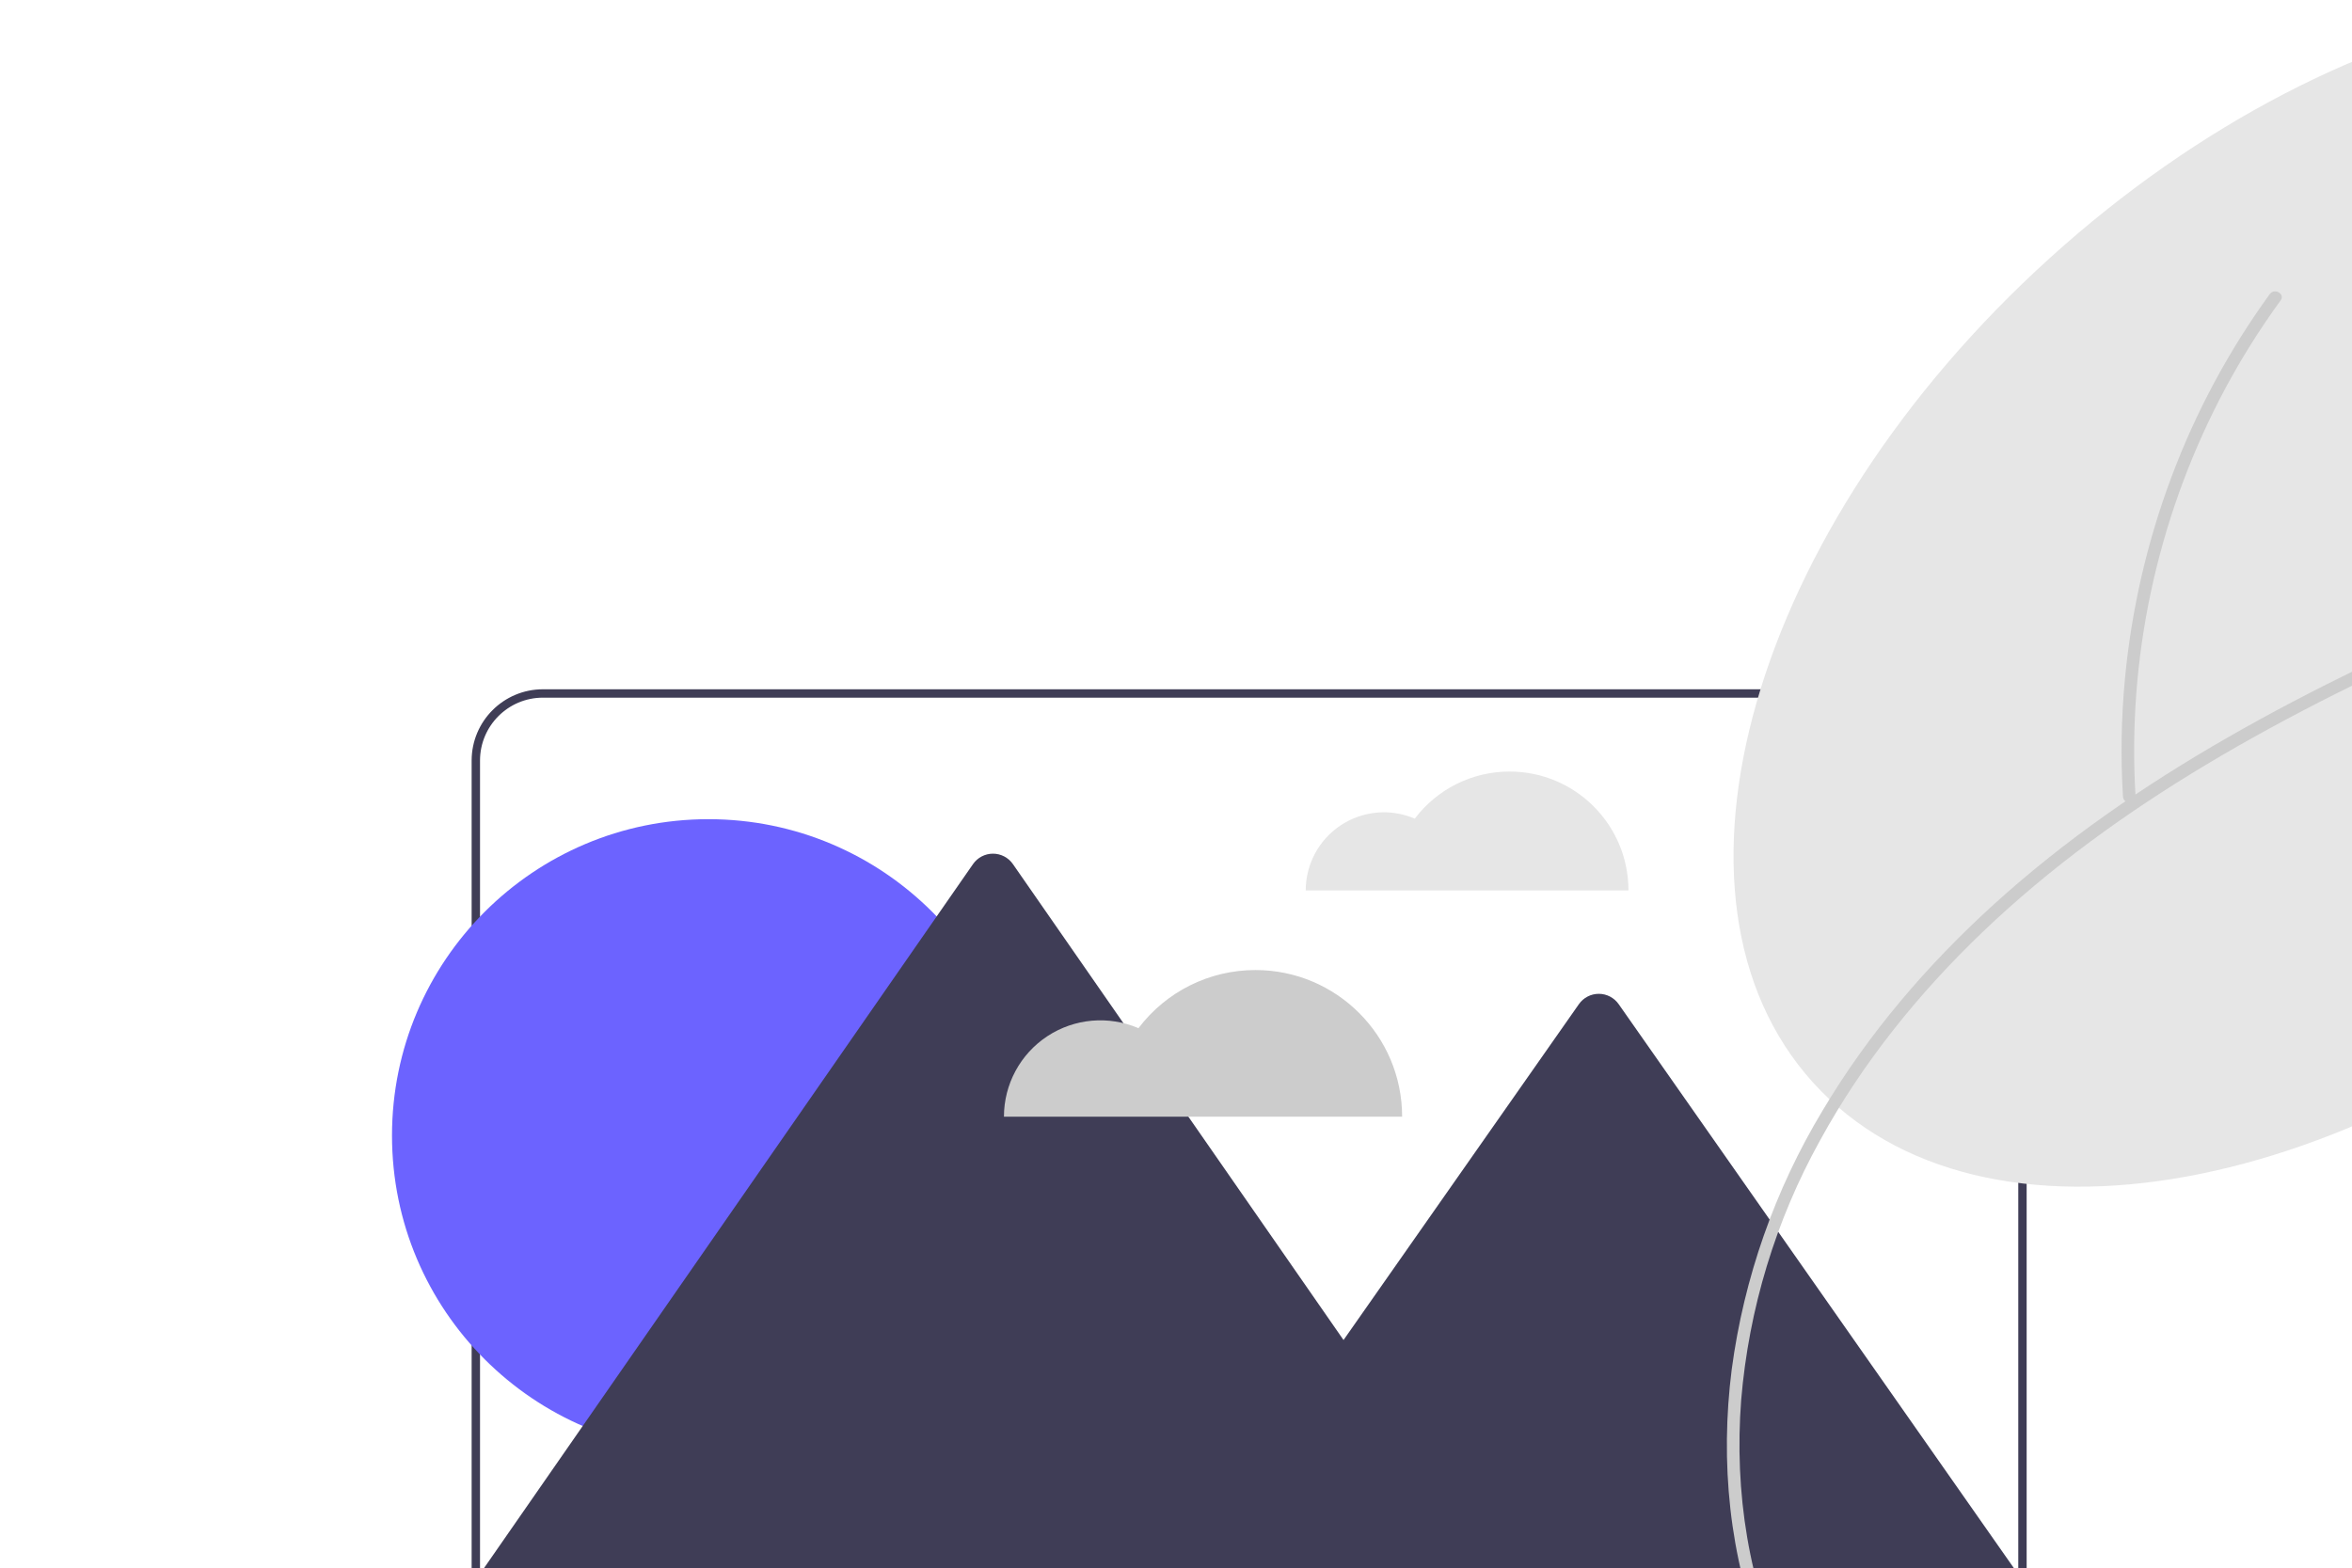
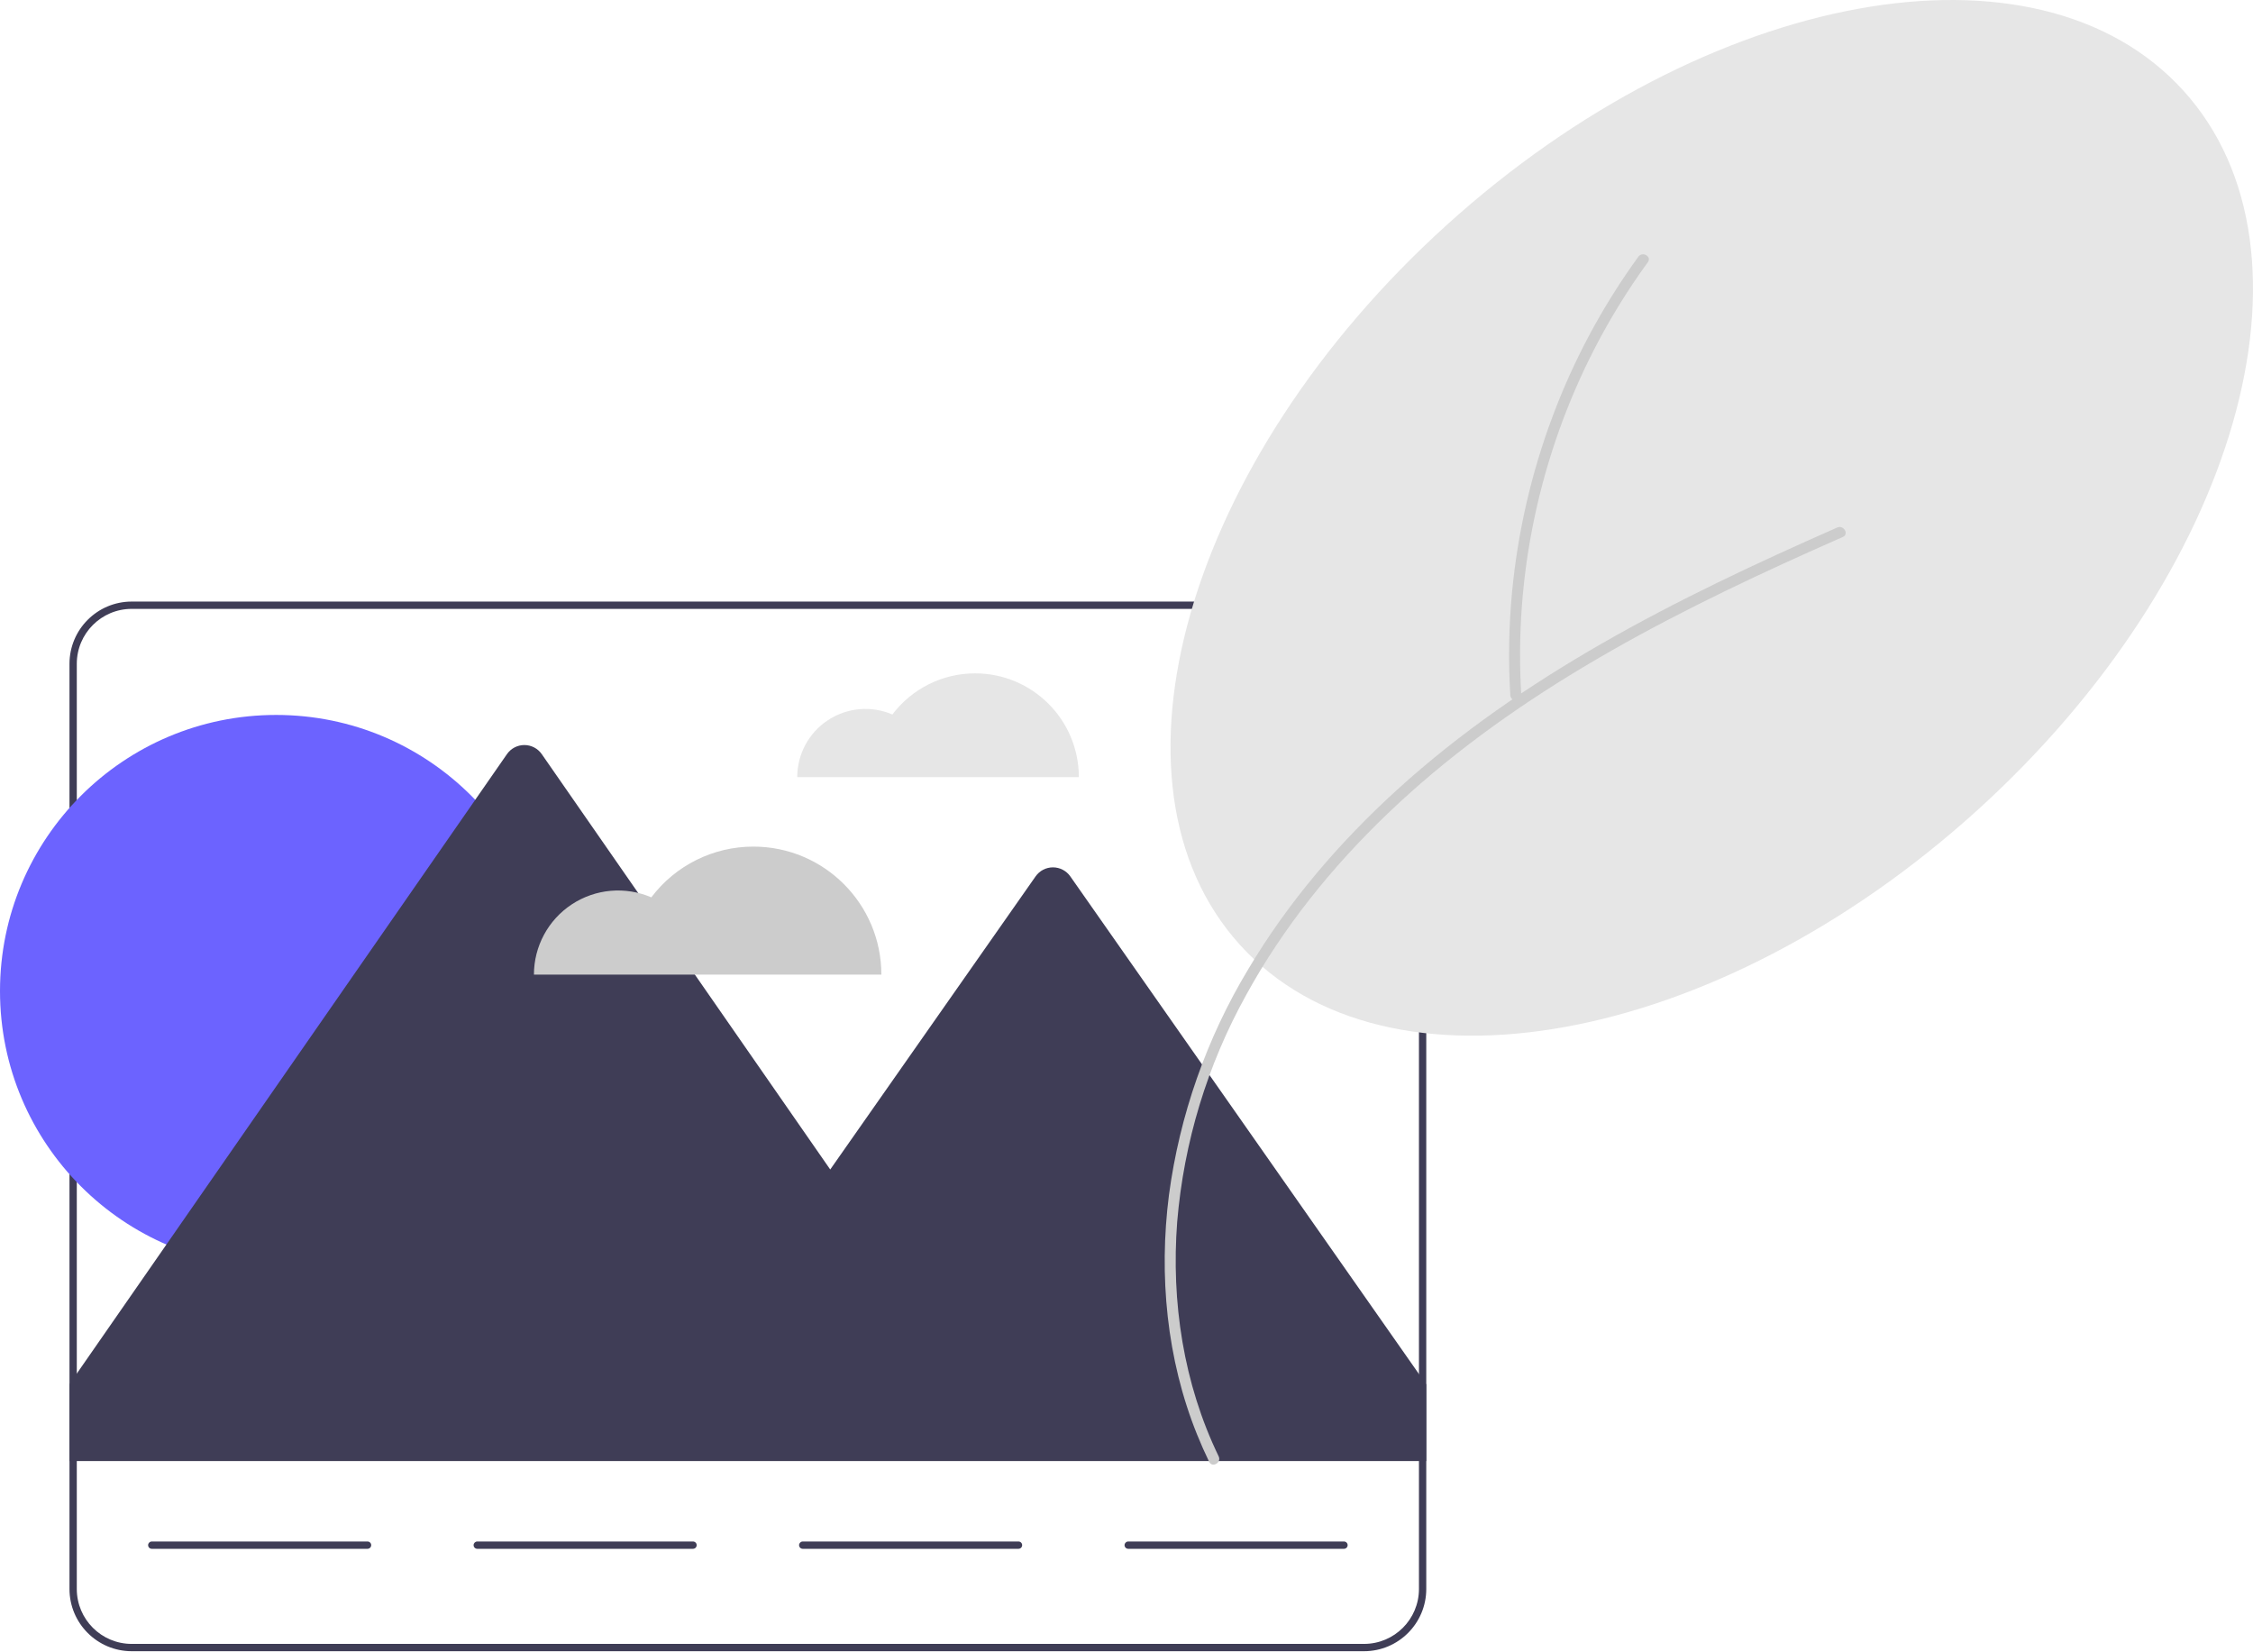
- <svg xmlns="http://www.w3.org/2000/svg" data-name="Layer 1" width="600" height="400" viewBox="0 0 400 400">
+ <svg xmlns="http://www.w3.org/2000/svg" data-name="Layer 1" width="658.717" height="482.741" viewBox="0 0 658.717 482.741">
  <path d="M555.734,405.491a30.281,30.281,0,0,0-24.18,12.023,19.938,19.938,0,0,0-27.819,18.309h82.331A30.332,30.332,0,0,0,555.734,405.491Z" transform="translate(-270.6416 -208.6294)" fill="#e6e6e6" />
  <path d="M669.467,384.5H309.134a18.203,18.203,0,0,0-18.177,18.177V673.194a18.203,18.203,0,0,0,18.177,18.177H669.467a18.203,18.203,0,0,0,18.177-18.177V402.677A18.203,18.203,0,0,0,669.467,384.5ZM685.505,673.194a16.058,16.058,0,0,1-16.039,16.039H309.134a16.058,16.058,0,0,1-16.039-16.039V402.677a16.058,16.058,0,0,1,16.039-16.039H669.467A16.058,16.058,0,0,1,685.505,402.677Z" transform="translate(-270.6416 -208.6294)" fill="#3f3d56" />
  <circle cx="80.727" cy="289.744" r="80.727" fill="#6c63ff" />
  <path d="M687.644,613.391v22.379H290.957V613.284l2.138-3.079L418.859,429.108a6.196,6.196,0,0,1,10.179,0l84.341,121.433,60.037-85.689a6.197,6.197,0,0,1,10.158,0L685.505,610.333Z" transform="translate(-270.6416 -208.6294)" fill="#3f3d56" />
  <path d="M378.1,661.432H315.015a1.069,1.069,0,0,1,0-2.138h63.085a1.069,1.069,0,1,1,0,2.138Z" transform="translate(-270.6416 -208.6294)" fill="#3f3d56" />
  <path d="M473.262,661.432H410.177a1.069,1.069,0,1,1,0-2.138H473.262a1.069,1.069,0,0,1,0,2.138Z" transform="translate(-270.6416 -208.6294)" fill="#3f3d56" />
  <path d="M568.424,661.432H505.339a1.069,1.069,0,0,1,0-2.138h63.085a1.069,1.069,0,1,1,0,2.138Z" transform="translate(-270.6416 -208.6294)" fill="#3f3d56" />
  <path d="M663.586,661.432H600.501a1.069,1.069,0,0,1,0-2.138h63.085a1.069,1.069,0,0,1,0,2.138Z" transform="translate(-270.6416 -208.6294)" fill="#3f3d56" />
  <ellipse cx="771.113" cy="360.024" rx="186.047" ry="115.477" transform="translate(-312.8458 401.8894) rotate(-42.14571)" fill="#e6e6e6" />
  <path d="M626.943,634.389c-10.274-21.223-13.912-45.136-12.123-68.549a164.735,164.735,0,0,1,20.136-66.263c10.821-19.785,25.123-37.495,41.38-53.068,17.254-16.528,36.71-30.559,57.181-42.822,21.616-12.949,44.33-23.954,67.308-34.25q4.295-1.925,8.604-3.82c1.885-.83.255-3.595-1.619-2.77-23.428,10.315-46.658,21.186-68.873,33.941-21.222,12.186-41.526,26.126-59.666,42.599-16.922,15.367-32.003,32.946-43.696,52.629a172.042,172.042,0,0,0-23.165,65.995c-2.996,23.518-.68,47.974,8.236,70.041q1.631,4.036,3.527,7.956c.899,1.858,3.666.233,2.77-1.619Z" transform="translate(-270.6416 -208.6294)" fill="#ccc" />
  <path d="M715.424,411.867a193.82,193.82,0,0,1,3.913-52.178,197.014,197.014,0,0,1,17.595-49.307,193.756,193.756,0,0,1,15.5-25.093c1.217-1.671-1.565-3.273-2.77-1.619a196.924,196.924,0,0,0-25.063,46.635,200.262,200.262,0,0,0-11.889,51.619,193.678,193.678,0,0,0-.493,29.943c.125,2.051,3.334,2.065,3.208,0Z" transform="translate(-270.6416 -208.6294)" fill="#ccc" />
  <path d="M490.904,456.139a37.359,37.359,0,0,0-29.833,14.834A24.598,24.598,0,0,0,426.75,493.562h101.577A37.423,37.423,0,0,0,490.904,456.139Z" transform="translate(-270.6416 -208.6294)" fill="#ccc" />
</svg>
